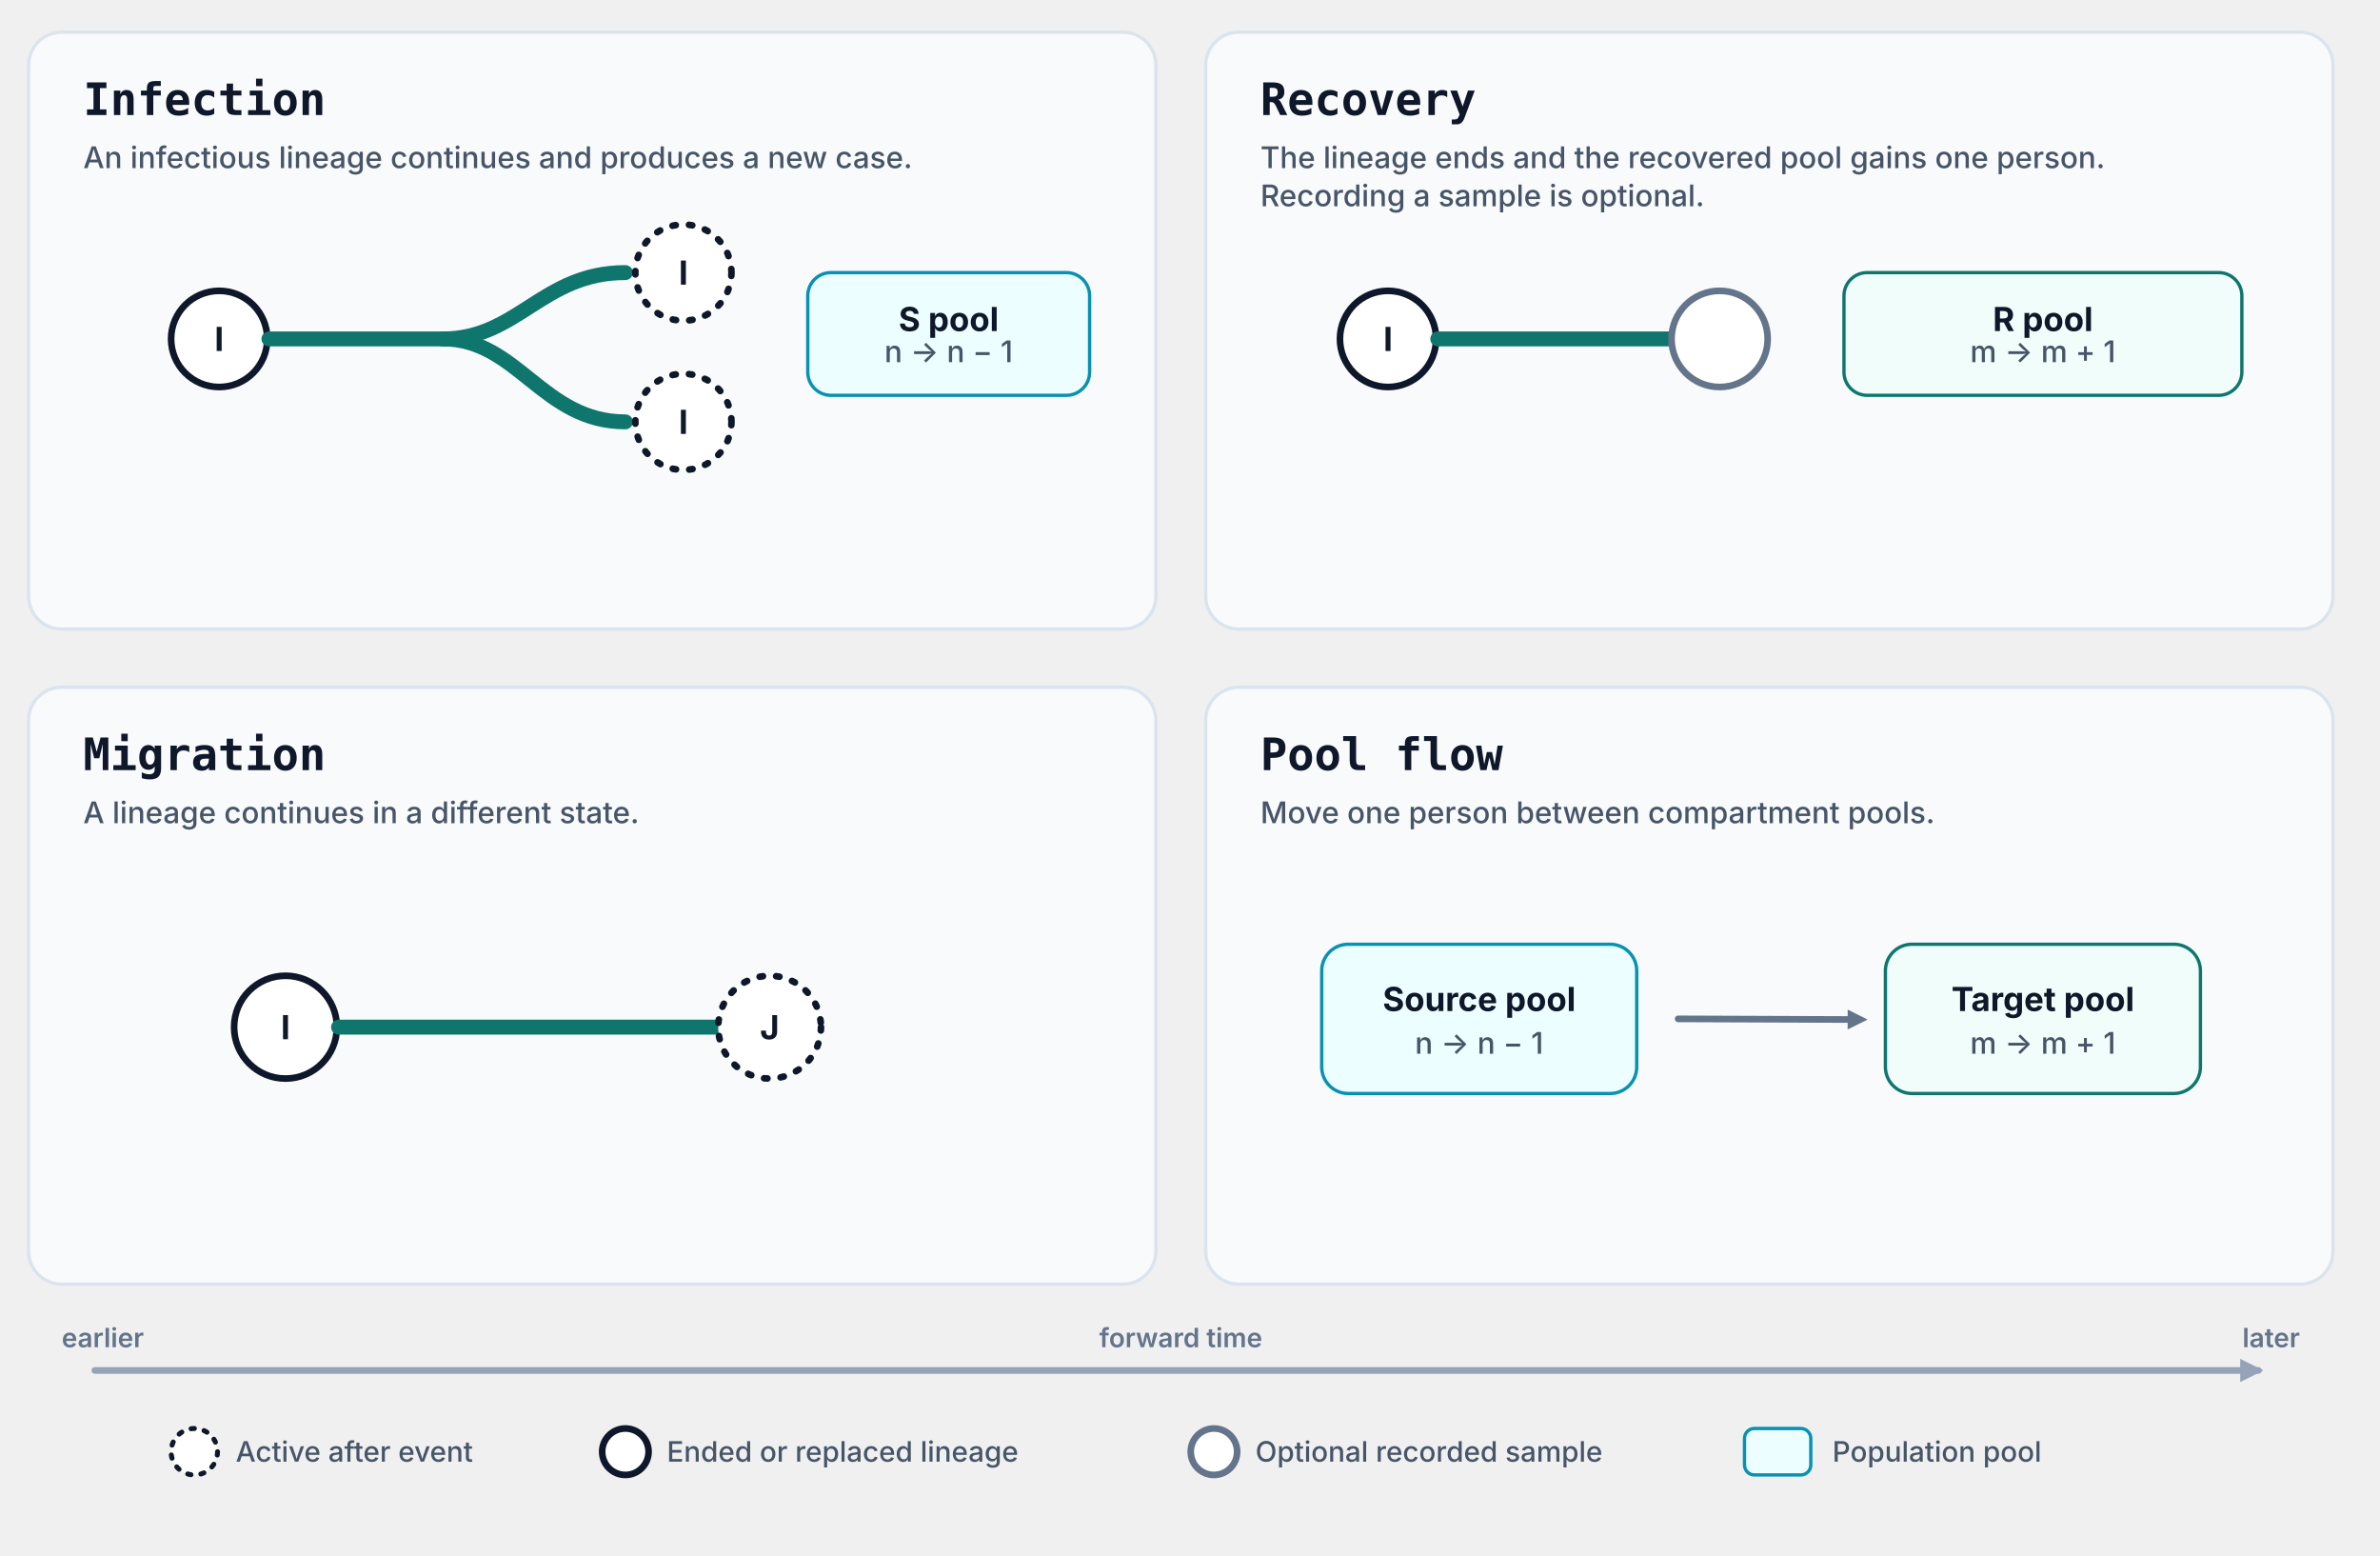
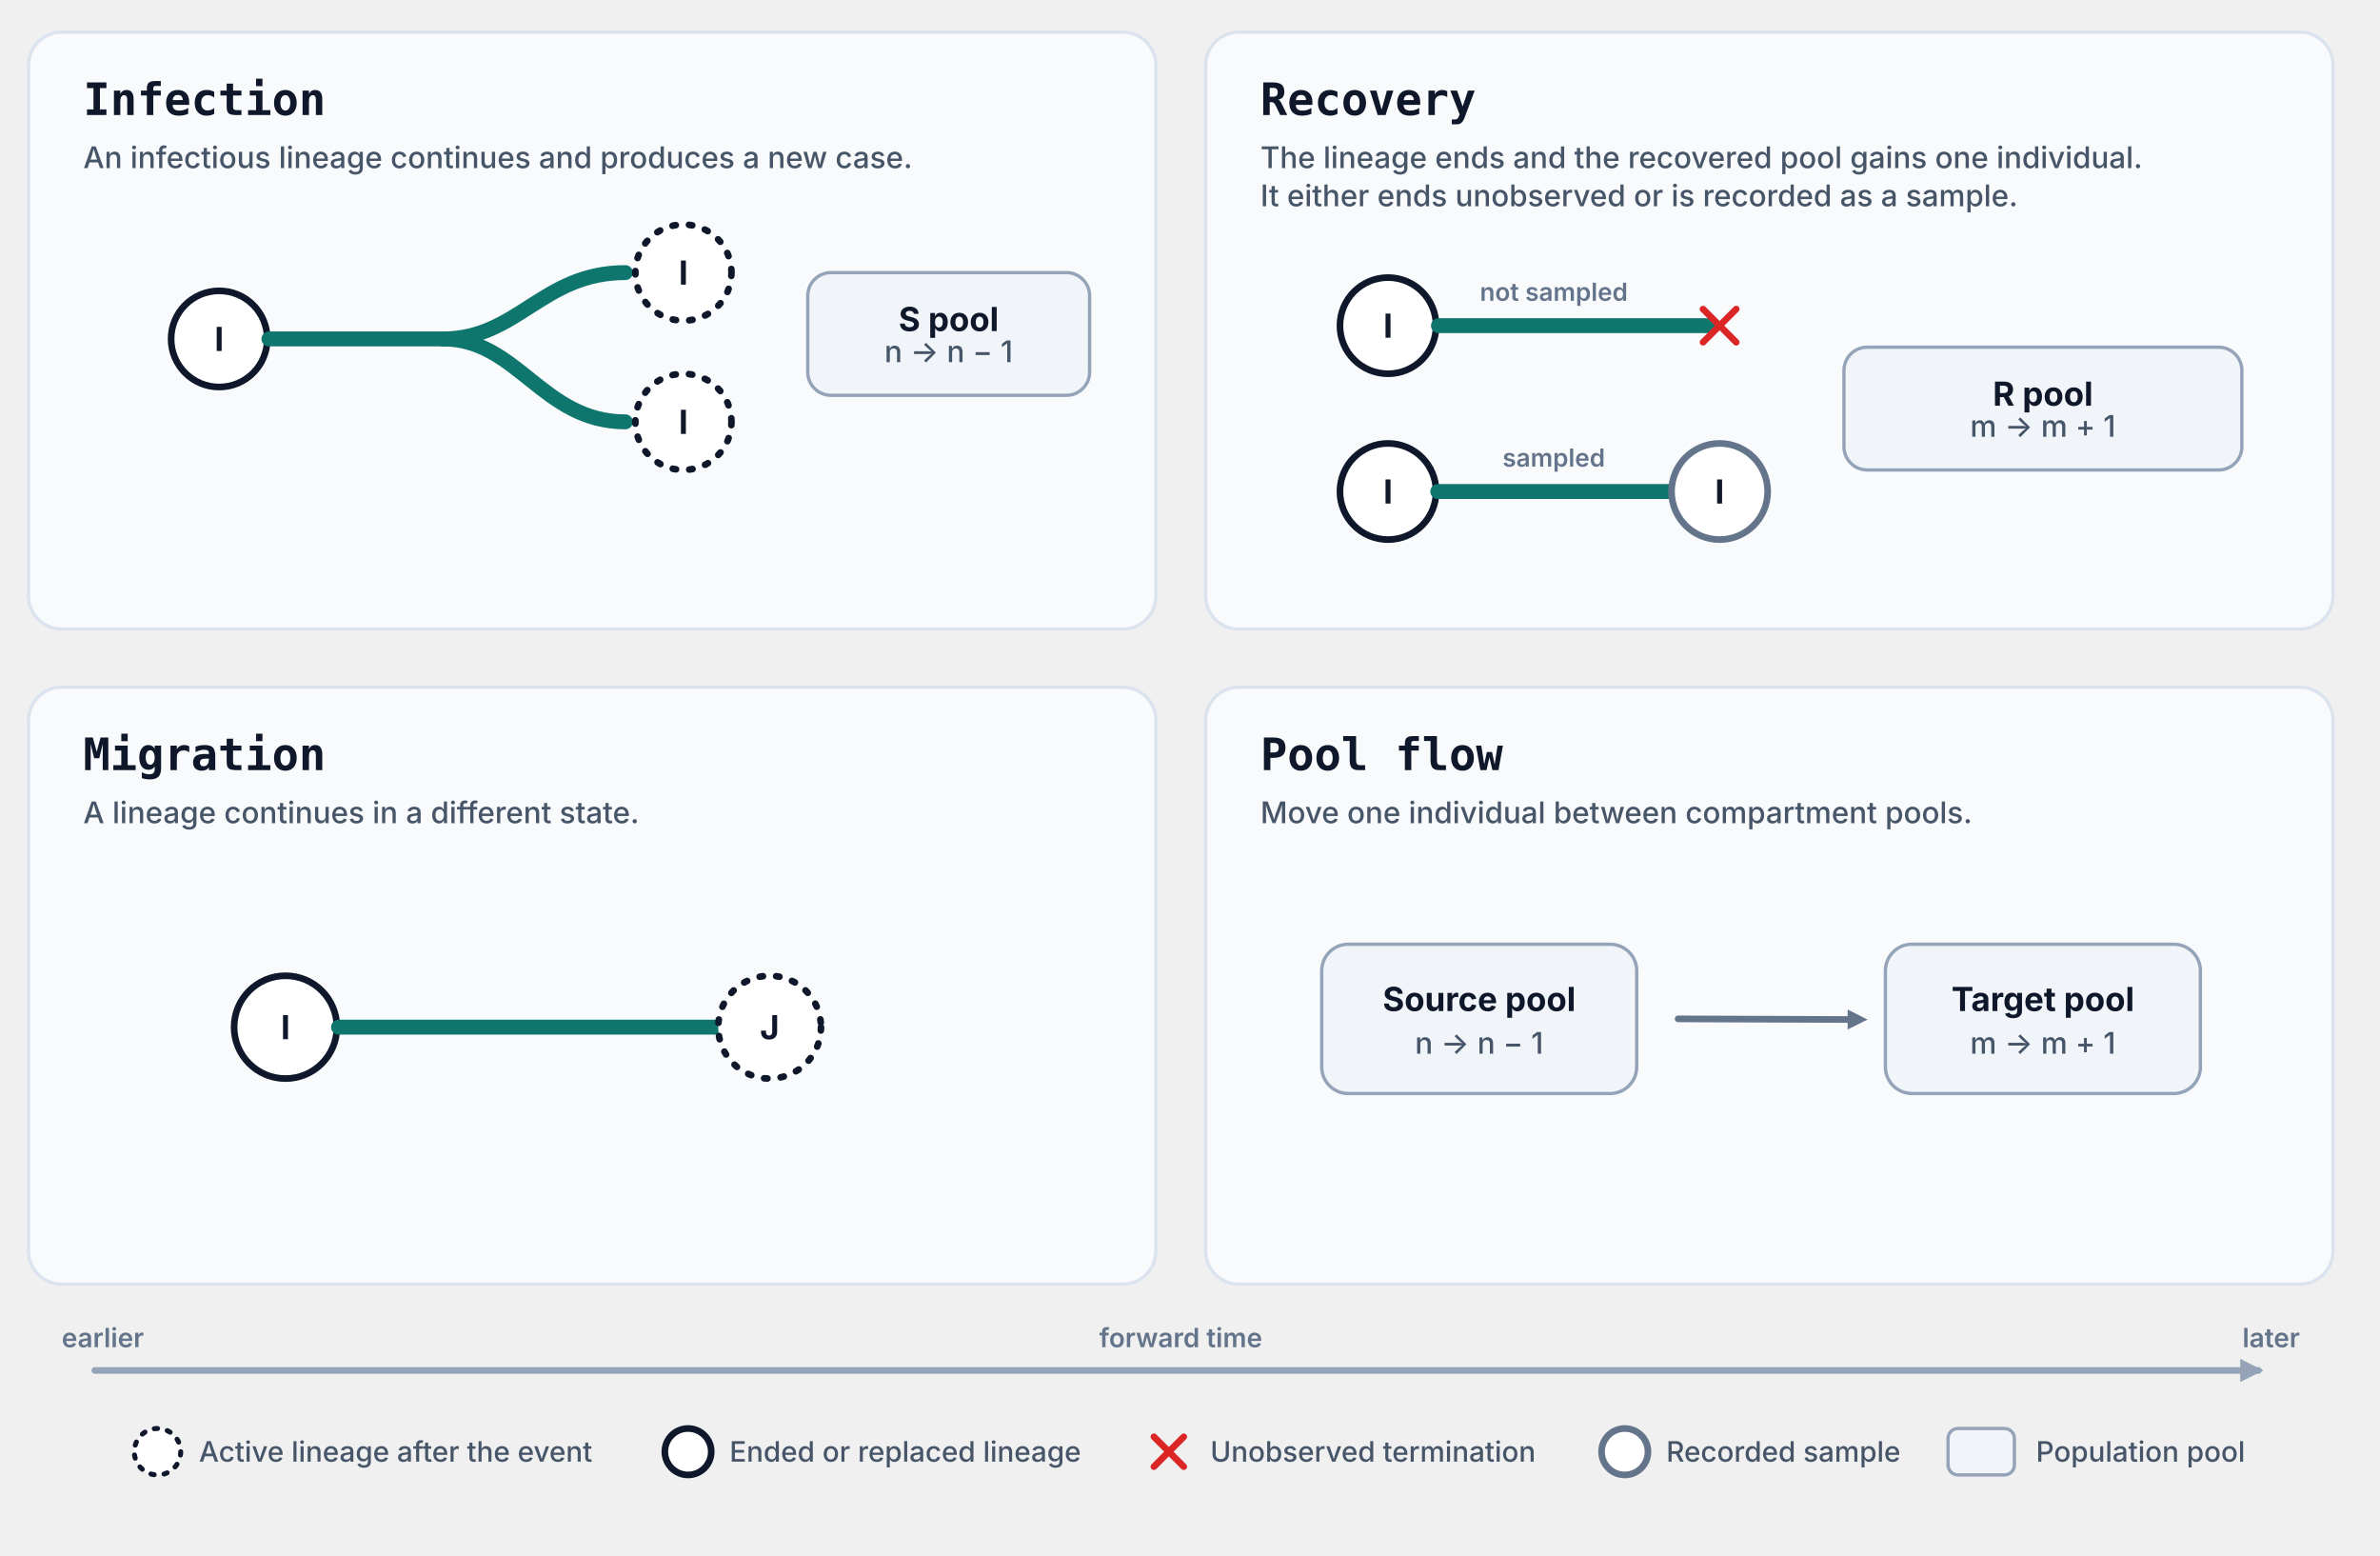
<svg xmlns="http://www.w3.org/2000/svg" width="1435.522" height="937.724" viewBox="0 0 1435.522 937.724" role="img" aria-labelledby="title desc" version="1.1" id="svg34">
  <defs id="defs2">
    <style id="style1">
      .title { font: 700 44px system-ui, -apple-system, Segoe UI, sans-serif; fill: #0f172a; }
      .subtitle { font: 500 21px system-ui, -apple-system, Segoe UI, sans-serif; fill: #475569; }
      .card { fill: #f8fafc; stroke: #dbe4ee; stroke-width: 2; }
      .heading { font: 700 27px ui-monospace, SFMono-Regular, Menlo, Consolas, monospace; fill: #0f172a; }
      .text { font: 500 18px system-ui, -apple-system, Segoe UI, sans-serif; fill: #475569; }
      .pool-text { font: 700 20px system-ui, -apple-system, Segoe UI, sans-serif; fill: #0f172a; text-anchor: middle; dominant-baseline: central; }
      .edge { fill: none; stroke: #0f766e; stroke-width: 9; stroke-linecap: round; stroke-linejoin: round; }
      .edge-sampled { fill: none; stroke: #0f766e; stroke-width: 9; stroke-linecap: round; stroke-linejoin: round; }
      .active { fill: #fff; stroke: #0f172a; stroke-width: 4; stroke-dasharray: 2 8; stroke-linecap: round; }
      .inactive { fill: #fff; stroke: #0f172a; stroke-width: 4; }
      .sample { fill: #fff; stroke: #64748b; stroke-width: 4; }
-       .pool { fill: #ecfeff; stroke: #0891b2; stroke-width: 2; }
-       .flow-pool { fill: #f0fdfa; stroke: #0f766e; stroke-width: 2; }
+       .pool { fill: #f1f5f9; stroke: #94a3b8; stroke-width: 2; }
+       .unobserved { fill: none; stroke: #dc2626; stroke-width: 4; stroke-linecap: round; }
+       .row-label { font: 600 15px system-ui, -apple-system, Segoe UI, sans-serif; fill: #64748b; text-anchor: middle; }
+       .flow-pool { fill: #f1f5f9; stroke: #94a3b8; stroke-width: 2; }
      .pool-arrow { fill: none; stroke: #64748b; stroke-width: 4; stroke-linecap: round; marker-end: url(#arrow); }
      .legend { font: 500 17px system-ui, -apple-system, Segoe UI, sans-serif; fill: #475569; }
      .legend-dot { fill: #fff; stroke: #0f172a; stroke-width: 3; stroke-dasharray: 2 6; stroke-linecap: round; }
      .timeline { fill: none; stroke: #94a3b8; stroke-width: 4; stroke-linecap: round; marker-end: url(#time-arrow); }
      .timeline-label { font: 600 16px system-ui, -apple-system, Segoe UI, sans-serif; fill: #64748b; }
    </style>
    <marker id="arrow" markerWidth="12" markerHeight="12" refX="0" refY="6" orient="auto" markerUnits="userSpaceOnUse">
      <path d="M 0,0 12,6 0,12 Z" fill="#64748b" id="path1" />
    </marker>
    <marker id="time-arrow" markerWidth="14" markerHeight="14" refX="11" refY="7" orient="auto" markerUnits="userSpaceOnUse">
      <path d="M 0,0 14,7 0,14 Z" fill="#94a3b8" id="path2" />
    </marker>
  </defs>
  <g id="infection" transform="translate(-37.79768,-135.627)">
    <rect class="card" x="55" y="155" width="680" height="360" rx="20" id="rect3" />
    <text class="heading" x="88" y="205" id="text4" style="font-style:normal;font-variant:normal;font-weight:700;font-stretch:normal;font-size:27px;line-height:normal;font-family:ui-monospace, SFMono-Regular, Menlo, Consolas, monospace">Infection</text>
    <text class="text" x="88" y="237" id="text5" style="font-style:normal;font-variant:normal;font-weight:500;font-stretch:normal;font-size:18px;line-height:normal;font-family:system-ui, '-apple-system', 'Segoe UI', sans-serif">An infectious lineage continues and produces a new case.</text>
    <circle class="inactive" cx="170" cy="340" r="29" id="circle5" />
    <text class="pool-text" x="170" y="340" id="text6" style="font-style:normal;font-variant:normal;font-weight:700;font-stretch:normal;font-size:20px;line-height:normal;font-family:system-ui, '-apple-system', 'Segoe UI', sans-serif">I</text>
    <path class="edge" d="M 200,340 H 305" id="path6" />
    <path class="edge" d="m 305,340 c 45,0 60,-40 110,-40" id="path7" />
    <path class="edge" d="m 305,340 c 45,0 60,50 110,50" id="path8" />
    <circle class="active" cx="450" cy="300" r="29" id="circle8" />
    <text class="pool-text" x="450" y="300" id="text8" style="font-style:normal;font-variant:normal;font-weight:700;font-stretch:normal;font-size:20px;line-height:normal;font-family:system-ui, '-apple-system', 'Segoe UI', sans-serif">I</text>
    <circle class="active" cx="450" cy="390" r="29" id="circle9" />
    <text class="pool-text" x="450" y="390" id="text9" style="font-style:normal;font-variant:normal;font-weight:700;font-stretch:normal;font-size:20px;line-height:normal;font-family:system-ui, '-apple-system', 'Segoe UI', sans-serif">I</text>
    <rect class="pool" x="525" y="300" width="170" height="74" rx="14" id="rect9" />
    <text class="pool-text" x="610" y="328" id="text10" style="font-style:normal;font-variant:normal;font-weight:700;font-stretch:normal;font-size:20px;line-height:normal;font-family:system-ui, '-apple-system', 'Segoe UI', sans-serif">S pool</text>
    <text class="text" x="610" y="354" text-anchor="middle" id="text11" style="font-style:normal;font-variant:normal;font-weight:500;font-stretch:normal;font-size:18px;line-height:normal;font-family:system-ui, '-apple-system', 'Segoe UI', sans-serif">n → n − 1</text>
  </g>
  <g id="recovery" transform="translate(-37.79768,-135.627)">
    <rect class="card" x="765" y="155" width="680" height="360" rx="20" id="rect11" />
    <text class="heading" x="798" y="205" id="text12" style="font-style:normal;font-variant:normal;font-weight:700;font-stretch:normal;font-size:27px;line-height:normal;font-family:ui-monospace, SFMono-Regular, Menlo, Consolas, monospace">Recovery</text>
-     <text class="text" x="798" y="237" id="text13" style="font-style:normal;font-variant:normal;font-weight:500;font-stretch:normal;font-size:18px;line-height:normal;font-family:system-ui, '-apple-system', 'Segoe UI', sans-serif">The lineage ends and the recovered pool gains one person.</text>
-     <text class="text" x="798" y="260" id="text14" style="font-style:normal;font-variant:normal;font-weight:500;font-stretch:normal;font-size:18px;line-height:normal;font-family:system-ui, '-apple-system', 'Segoe UI', sans-serif">Recording a sample is optional.</text>
-     <circle class="inactive" cx="875" cy="340" r="29" id="circle14" />
-     <text class="pool-text" x="875" y="340" id="text15" style="font-style:normal;font-variant:normal;font-weight:700;font-stretch:normal;font-size:20px;line-height:normal;font-family:system-ui, '-apple-system', 'Segoe UI', sans-serif">I</text>
-     <path class="edge-sampled" d="m 905,340 h 140" id="path15" />
-     <circle class="sample" cx="1075" cy="340" r="29" id="circle15" />
-     <rect class="flow-pool" x="1150" y="300" width="240" height="74" rx="14" id="rect15" />
-     <text class="pool-text" x="1270" y="328" id="text16" style="font-style:normal;font-variant:normal;font-weight:700;font-stretch:normal;font-size:20px;line-height:normal;font-family:system-ui, '-apple-system', 'Segoe UI', sans-serif">R pool</text>
-     <text class="text" x="1270" y="354" text-anchor="middle" id="text17" style="font-style:normal;font-variant:normal;font-weight:500;font-stretch:normal;font-size:18px;line-height:normal;font-family:system-ui, '-apple-system', 'Segoe UI', sans-serif">m → m + 1</text>
+     <text class="text" x="798" y="237" id="text13" style="font-style:normal;font-variant:normal;font-weight:500;font-stretch:normal;font-size:18px;line-height:normal;font-family:system-ui, '-apple-system', 'Segoe UI', sans-serif">The lineage ends and the recovered pool gains one individual.</text>
+     <text class="text" x="798" y="260" id="text14" style="font-style:normal;font-variant:normal;font-weight:500;font-stretch:normal;font-size:18px;line-height:normal;font-family:system-ui, '-apple-system', 'Segoe UI', sans-serif">It either ends unobserved or is recorded as a sample.</text>
+     <text class="row-label" x="975" y="317" id="text-rec-unobs" style="font-style:normal;font-variant:normal;font-weight:600;font-stretch:normal;font-size:15px;line-height:normal;font-family:system-ui, '-apple-system', 'Segoe UI', sans-serif;text-anchor:middle;fill:#64748b">not sampled</text>
+     <circle class="inactive" cx="875" cy="332" r="29" id="circle14" />
+     <text class="pool-text" x="875" y="332" id="text15" style="font-style:normal;font-variant:normal;font-weight:700;font-stretch:normal;font-size:20px;line-height:normal;font-family:system-ui, '-apple-system', 'Segoe UI', sans-serif">I</text>
+     <path class="edge" d="M 905.423,332 H 1069.511" id="path15" />
+     <path class="unobserved" d="m 1065,322 20,20 m 0,-20 -20,20" id="path-rec-x" />
+     <text class="row-label" x="975" y="417" id="text-rec-sampled" style="font-style:normal;font-variant:normal;font-weight:600;font-stretch:normal;font-size:15px;line-height:normal;font-family:system-ui, '-apple-system', 'Segoe UI', sans-serif;text-anchor:middle;fill:#64748b">sampled</text>
+     <circle class="inactive" cx="875" cy="432" r="29" id="circle-rec-2" />
+     <text class="pool-text" x="875" y="432" id="text-rec-2" style="font-style:normal;font-variant:normal;font-weight:700;font-stretch:normal;font-size:20px;line-height:normal;font-family:system-ui, '-apple-system', 'Segoe UI', sans-serif">I</text>
+     <path class="edge-sampled" d="m 905,432 h 140" id="path-rec-2" />
+     <circle class="sample" cx="1075" cy="432" r="29" id="circle15" />
+     <text class="pool-text" x="1075" y="432" id="text-rec-sample" style="font-style:normal;font-variant:normal;font-weight:700;font-stretch:normal;font-size:20px;line-height:normal;font-family:system-ui, '-apple-system', 'Segoe UI', sans-serif">I</text>
+     <rect class="flow-pool" x="1150" y="345" width="240" height="74" rx="14" id="rect15" />
+     <text class="pool-text" x="1270" y="373" id="text16" style="font-style:normal;font-variant:normal;font-weight:700;font-stretch:normal;font-size:20px;line-height:normal;font-family:system-ui, '-apple-system', 'Segoe UI', sans-serif">R pool</text>
+     <text class="text" x="1270" y="399" text-anchor="middle" id="text17" style="font-style:normal;font-variant:normal;font-weight:500;font-stretch:normal;font-size:18px;line-height:normal;font-family:system-ui, '-apple-system', 'Segoe UI', sans-serif">m → m + 1</text>
  </g>
  <g id="migration" transform="translate(-37.79768,-135.627)">
    <rect class="card" x="55" y="550" width="680" height="360" rx="20" id="rect17" />
    <text class="heading" x="88" y="600" id="text18" style="font-style:normal;font-variant:normal;font-weight:700;font-stretch:normal;font-size:27px;line-height:normal;font-family:ui-monospace, SFMono-Regular, Menlo, Consolas, monospace">Migration</text>
    <text class="text" x="88" y="632" id="text19" style="font-style:normal;font-variant:normal;font-weight:500;font-stretch:normal;font-size:18px;line-height:normal;font-family:system-ui, '-apple-system', 'Segoe UI', sans-serif">A lineage continues in a different state.</text>
    <circle class="inactive" cx="210" cy="755" r="31" id="circle19" />
    <text class="pool-text" x="210" y="755" id="text20" style="font-style:normal;font-variant:normal;font-weight:700;font-stretch:normal;font-size:20px;line-height:normal;font-family:system-ui, '-apple-system', 'Segoe UI', sans-serif">I</text>
    <path class="edge" d="M 242,755 H 470" id="path20" />
    <circle class="active" cx="502" cy="755" r="31" id="circle20" />
    <text class="pool-text" x="502" y="755" id="text21" style="font-style:normal;font-variant:normal;font-weight:700;font-stretch:normal;font-size:20px;line-height:normal;font-family:system-ui, '-apple-system', 'Segoe UI', sans-serif">J</text>
  </g>
  <g id="flow" transform="translate(-37.79768,-135.627)">
    <rect class="card" x="765" y="550" width="680" height="360" rx="20" id="rect21" />
    <text class="heading" x="798" y="600" id="text22" style="font-style:normal;font-variant:normal;font-weight:700;font-stretch:normal;font-size:27px;line-height:normal;font-family:ui-monospace, SFMono-Regular, Menlo, Consolas, monospace">Pool flow</text>
-     <text class="text" x="798" y="632" id="text23" style="font-style:normal;font-variant:normal;font-weight:500;font-stretch:normal;font-size:18px;line-height:normal;font-family:system-ui, '-apple-system', 'Segoe UI', sans-serif">Move one person between compartment pools.</text>
+     <text class="text" x="798" y="632" id="text23" style="font-style:normal;font-variant:normal;font-weight:500;font-stretch:normal;font-size:18px;line-height:normal;font-family:system-ui, '-apple-system', 'Segoe UI', sans-serif">Move one individual between compartment pools.</text>
    <rect class="pool" x="835" y="705" width="190" height="90" rx="16" id="rect23" />
    <text class="pool-text" x="930" y="738" id="text24" style="font-style:normal;font-variant:normal;font-weight:700;font-stretch:normal;font-size:20px;line-height:normal;font-family:system-ui, '-apple-system', 'Segoe UI', sans-serif">Source pool</text>
    <text class="text" x="930" y="771" text-anchor="middle" id="text25" style="font-style:normal;font-variant:normal;font-weight:500;font-stretch:normal;font-size:18px;line-height:normal;font-family:system-ui, '-apple-system', 'Segoe UI', sans-serif">n → n − 1</text>
    <path class="pool-arrow" d="m 1050,750 96.197,0.358 6.036,0.022" id="path25" style="display:inline" />
    <rect class="flow-pool" x="1175" y="705" width="190" height="90" rx="16" id="rect25" />
    <text class="pool-text" x="1270" y="738" id="text26" style="font-style:normal;font-variant:normal;font-weight:700;font-stretch:normal;font-size:20px;line-height:normal;font-family:system-ui, '-apple-system', 'Segoe UI', sans-serif">Target pool</text>
    <text class="text" x="1270" y="771" text-anchor="middle" id="text27" style="font-style:normal;font-variant:normal;font-weight:500;font-stretch:normal;font-size:18px;line-height:normal;font-family:system-ui, '-apple-system', 'Segoe UI', sans-serif">m → m + 1</text>
  </g>
  <text class="timeline-label" x="37.202" y="812.373" text-anchor="start" id="text28" style="font-style:normal;font-variant:normal;font-weight:600;font-stretch:normal;font-size:16px;line-height:normal;font-family:system-ui, '-apple-system', 'Segoe UI', sans-serif">earlier</text>
  <text class="timeline-label" x="712.202" y="812.373" text-anchor="middle" id="text29" style="font-style:normal;font-variant:normal;font-weight:600;font-stretch:normal;font-size:16px;line-height:normal;font-family:system-ui, '-apple-system', 'Segoe UI', sans-serif">forward time</text>
  <text class="timeline-label" x="1387.202" y="812.373" text-anchor="end" id="text30" style="font-style:normal;font-variant:normal;font-weight:600;font-stretch:normal;font-size:16px;line-height:normal;font-family:system-ui, '-apple-system', 'Segoe UI', sans-serif">later</text>
  <line class="timeline" x1="57.202" y1="826.373" x2="1362.202" y2="826.373" id="line30" />
-   <circle class="legend-dot" cx="117.202" cy="875.373" r="14" id="circle30" />
-   <text class="legend" x="142.202" y="881.373" id="text31" style="font-style:normal;font-variant:normal;font-weight:500;font-stretch:normal;font-size:17px;line-height:normal;font-family:system-ui, '-apple-system', 'Segoe UI', sans-serif">Active after event</text>
-   <circle class="inactive" cx="377.202" cy="875.373" r="14" id="circle31" />
-   <text class="legend" x="402.202" y="881.373" id="text32" style="font-style:normal;font-variant:normal;font-weight:500;font-stretch:normal;font-size:17px;line-height:normal;font-family:system-ui, '-apple-system', 'Segoe UI', sans-serif">Ended or replaced lineage</text>
-   <circle class="sample" cx="732.202" cy="875.373" r="14" id="circle32" />
-   <text class="legend" x="757.202" y="881.373" id="text33" style="font-style:normal;font-variant:normal;font-weight:500;font-stretch:normal;font-size:17px;line-height:normal;font-family:system-ui, '-apple-system', 'Segoe UI', sans-serif">Optional recorded sample</text>
-   <rect class="pool" x="1052.202" y="861.373" width="40" height="28" rx="6" id="rect33" />
-   <text class="legend" x="1105.202" y="881.373" id="text34" style="font-style:normal;font-variant:normal;font-weight:500;font-stretch:normal;font-size:17px;line-height:normal;font-family:system-ui, '-apple-system', 'Segoe UI', sans-serif">Population pool</text>
+   <circle class="legend-dot" cx="95" cy="875.373" r="14" id="circle30" />
+   <text class="legend" x="120" y="881.373" id="text31" style="font-style:normal;font-variant:normal;font-weight:500;font-stretch:normal;font-size:17px;line-height:normal;font-family:system-ui, '-apple-system', 'Segoe UI', sans-serif">Active lineage after the event</text>
+   <circle class="inactive" cx="415" cy="875.373" r="14" id="circle31" />
+   <text class="legend" x="440" y="881.373" id="text32" style="font-style:normal;font-variant:normal;font-weight:500;font-stretch:normal;font-size:17px;line-height:normal;font-family:system-ui, '-apple-system', 'Segoe UI', sans-serif">Ended or replaced lineage</text>
+   <path class="unobserved" d="m 696,866.373 18,18 m 0,-18 -18,18" id="path-leg-x" />
+   <text class="legend" x="730" y="881.373" id="text-leg-x" style="font-style:normal;font-variant:normal;font-weight:500;font-stretch:normal;font-size:17px;line-height:normal;font-family:system-ui, '-apple-system', 'Segoe UI', sans-serif">Unobserved termination</text>
+   <circle class="sample" cx="980" cy="875.373" r="14" id="circle32" />
+   <text class="legend" x="1005" y="881.373" id="text33" style="font-style:normal;font-variant:normal;font-weight:500;font-stretch:normal;font-size:17px;line-height:normal;font-family:system-ui, '-apple-system', 'Segoe UI', sans-serif">Recorded sample</text>
+   <rect class="pool" x="1175" y="861.373" width="40" height="28" rx="6" id="rect33" />
+   <text class="legend" x="1228" y="881.373" id="text34" style="font-style:normal;font-variant:normal;font-weight:500;font-stretch:normal;font-size:17px;line-height:normal;font-family:system-ui, '-apple-system', 'Segoe UI', sans-serif">Population pool</text>
</svg>
